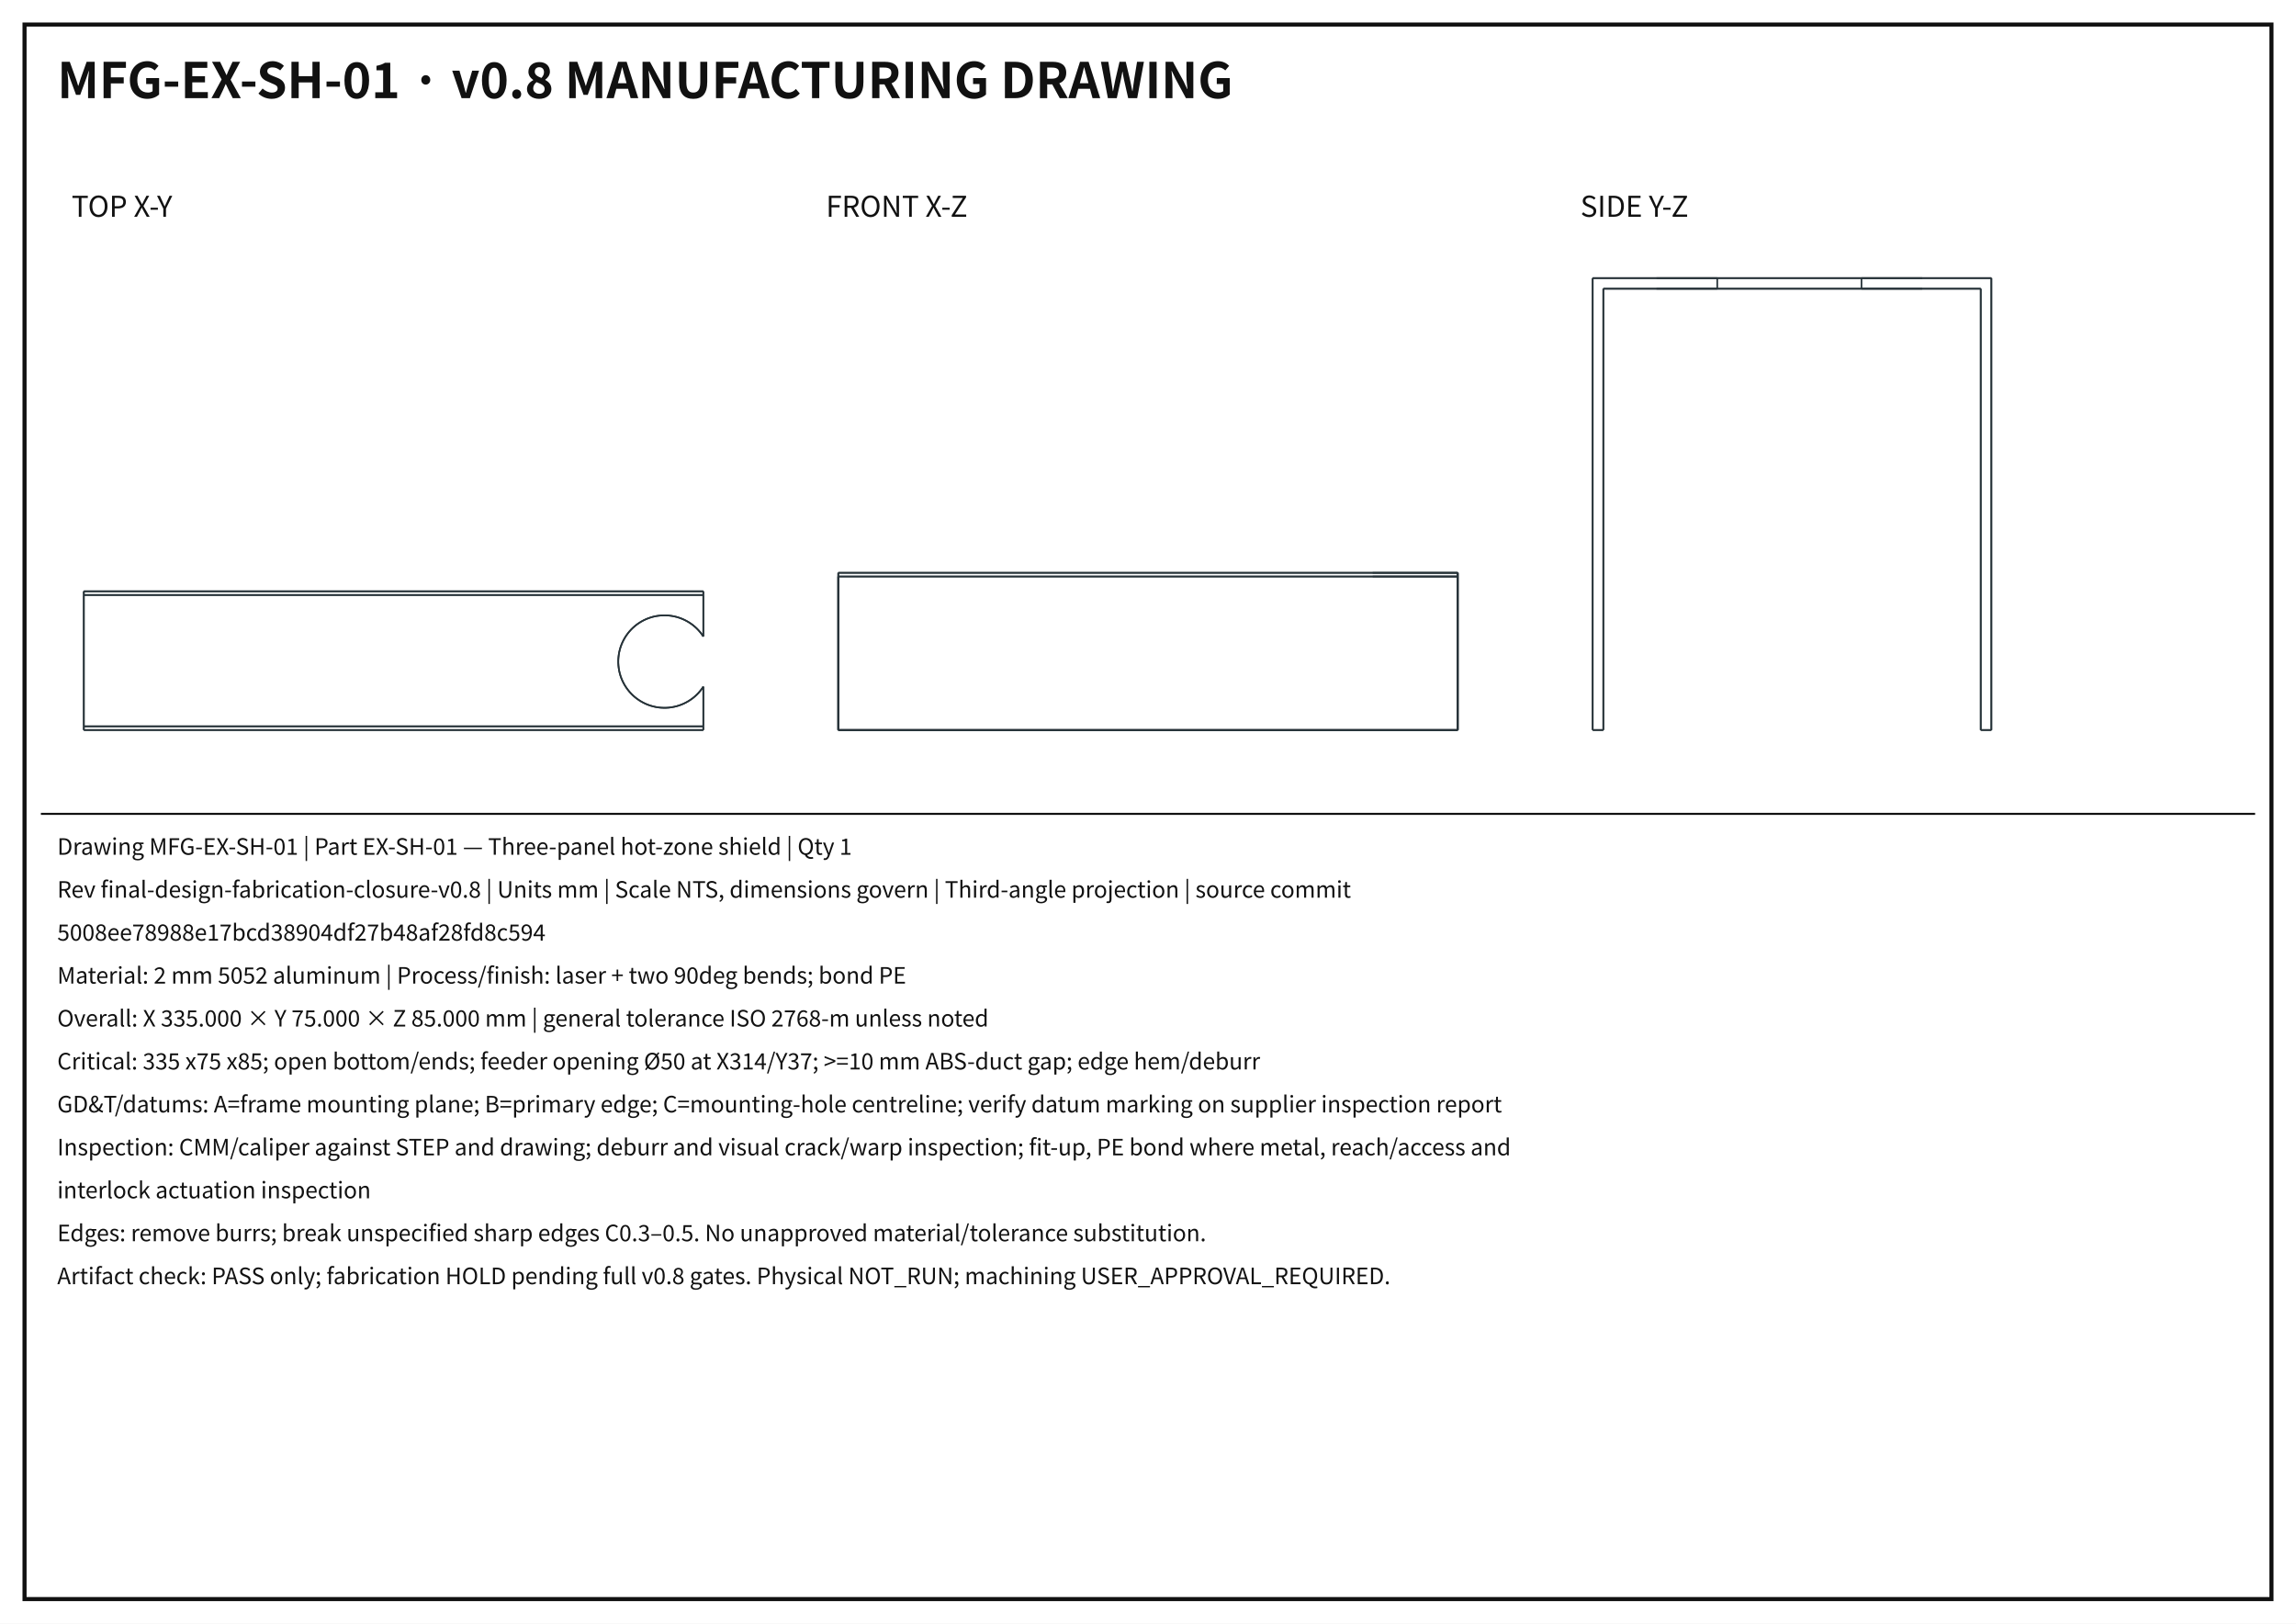
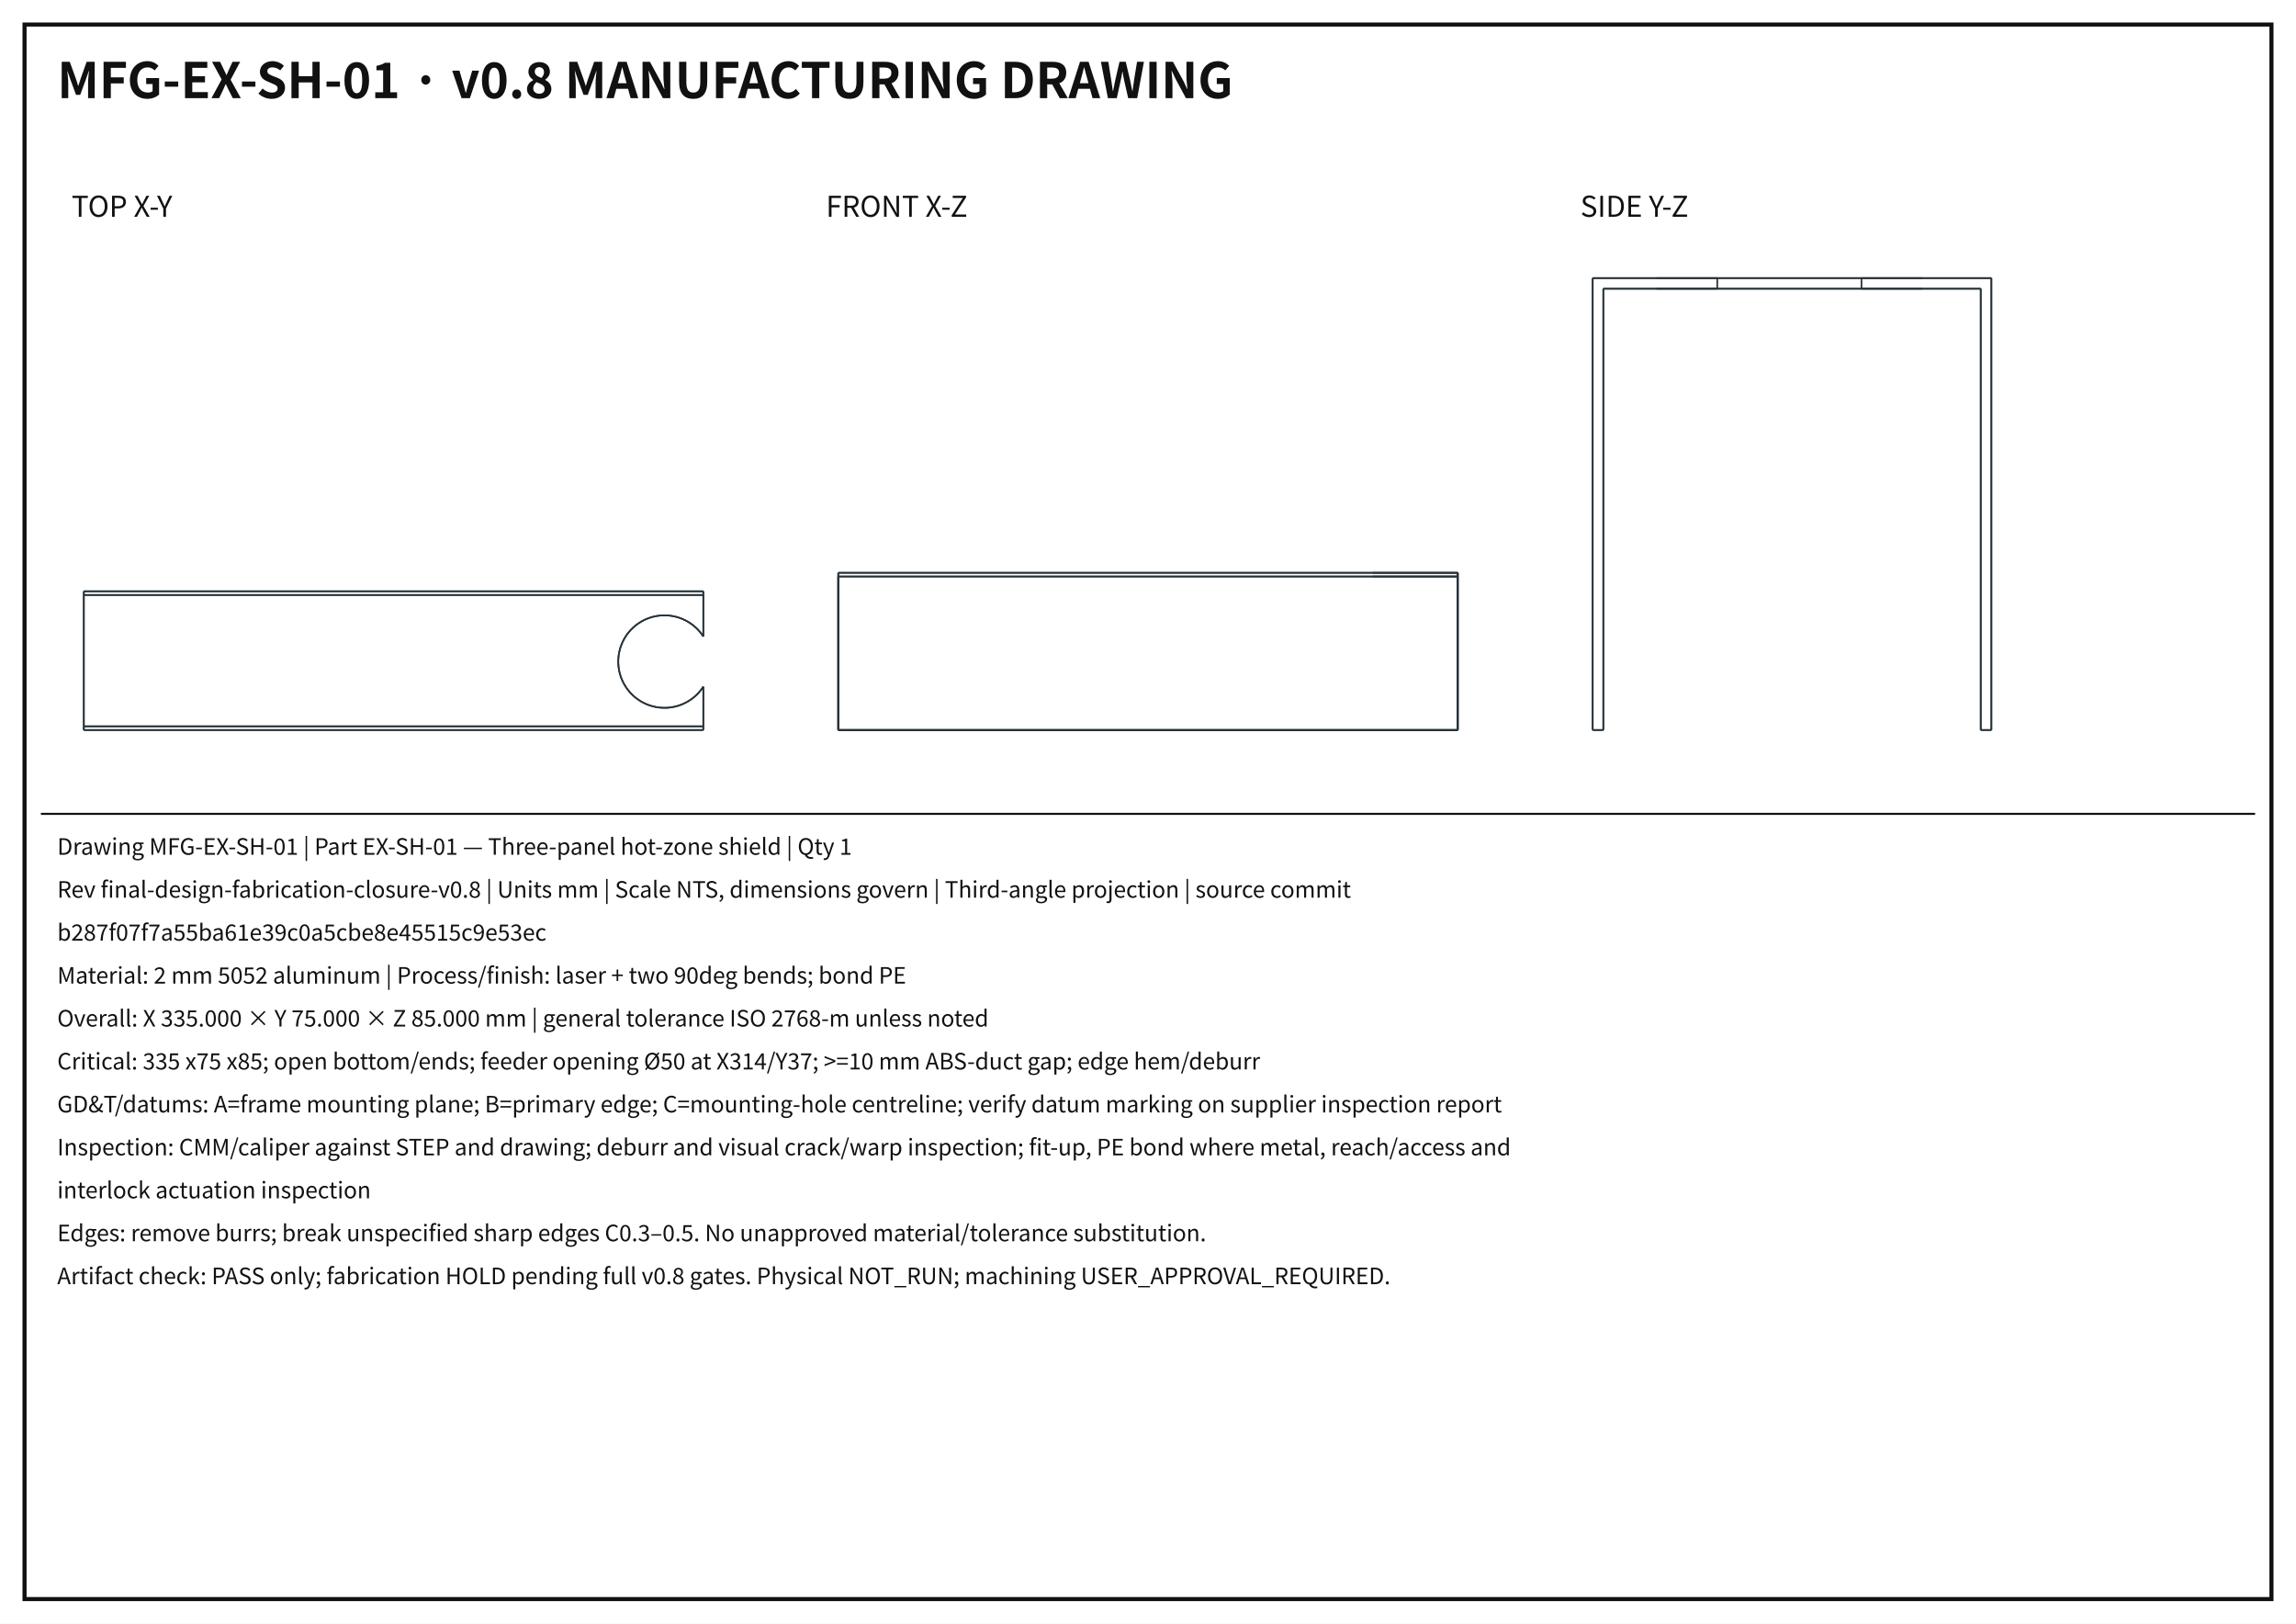
<svg xmlns="http://www.w3.org/2000/svg" width="1123" height="794" viewBox="0 0 1123 794">
  <rect width="1123" height="794" fill="white" />
  <rect x="12" y="12" width="1099" height="770" fill="none" stroke="#111" stroke-width="2" />
  <g font-family="Noto Sans CJK KR,sans-serif" fill="#111">
    <text x="28" y="48" font-size="24" font-weight="bold">MFG-EX-SH-01 · v0.8 MANUFACTURING DRAWING</text>
    <text x="35" y="106" font-size="14">TOP X-Y</text>
    <polyline points="344.00,355.19 344.00,355.19" fill="none" stroke="#263238" stroke-width="0.8" />
    <polyline points="41.00,355.19 344.00,355.19" fill="none" stroke="#263238" stroke-width="0.8" />
    <polyline points="41.00,355.19 41.00,355.19" fill="none" stroke="#263238" stroke-width="0.8" />
    <polyline points="41.00,355.19 344.00,355.19" fill="none" stroke="#263238" stroke-width="0.8" />
    <polyline points="344.00,357.00 344.00,357.00" fill="none" stroke="#263238" stroke-width="0.8" />
    <polyline points="344.00,357.00 344.00,355.19" fill="none" stroke="#263238" stroke-width="0.8" />
    <polyline points="344.00,355.19 344.00,335.80" fill="none" stroke="#263238" stroke-width="0.8" />
    <polyline points="344.00,335.80 344.00,335.80" fill="none" stroke="#263238" stroke-width="0.8" />
    <polyline points="344.00,357.00 344.00,335.80" fill="none" stroke="#263238" stroke-width="0.8" />
    <polyline points="41.00,355.19 41.00,290.97" fill="none" stroke="#263238" stroke-width="0.8" />
    <polyline points="344.00,311.27 343.28,310.21 342.50,309.20 341.66,308.24 340.77,307.32 339.83,306.46 338.85,305.65 337.81,304.90 336.74,304.21 335.63,303.58 334.49,303.01 333.32,302.51 332.12,302.07 330.90,301.70 329.66,301.41 328.40,301.18 327.13,301.02 325.86,300.94 324.58,300.93 323.31,300.99 322.04,301.12 320.78,301.32 319.53,301.59 318.30,301.94 317.10,302.35 315.91,302.83 314.76,303.38 313.64,303.99 312.56,304.66 311.51,305.39 310.51,306.18 309.55,307.03 308.65,307.92 307.79,308.87 306.99,309.87 306.25,310.90 305.57,311.98 304.95,313.10 304.39,314.25 303.90,315.42 303.47,316.63 303.12,317.85 302.83,319.10 302.62,320.35 302.48,321.62 302.40,322.90 302.40,324.17 302.48,325.45 302.62,326.71 302.83,327.97 303.12,329.22 303.47,330.44 303.90,331.65 304.39,332.82 304.95,333.97 305.57,335.09 306.25,336.16 306.99,337.20 307.79,338.20 308.65,339.14 309.55,340.04 310.51,340.89 311.51,341.68 312.56,342.41 313.64,343.08 314.76,343.69 315.91,344.24 317.10,344.72 318.30,345.13 319.53,345.47 320.78,345.75 322.04,345.95 323.31,346.08 324.58,346.14 325.86,346.13 327.13,346.05 328.40,345.89 329.66,345.66 330.90,345.37 332.12,345.00 333.32,344.56 334.49,344.06 335.63,343.49 336.74,342.86 337.81,342.17 338.85,341.42 339.83,340.61 340.77,339.74 341.66,338.83 342.50,337.86 343.28,336.86 344.00,335.80" fill="none" stroke="#263238" stroke-width="0.8" />
    <polyline points="344.00,311.27 344.00,290.97" fill="none" stroke="#263238" stroke-width="0.8" />
    <polyline points="41.00,290.97 344.00,290.97" fill="none" stroke="#263238" stroke-width="0.8" />
    <polyline points="41.00,357.00 41.00,357.00" fill="none" stroke="#263238" stroke-width="0.8" />
    <polyline points="41.00,357.00 41.00,289.16" fill="none" stroke="#263238" stroke-width="0.8" />
    <polyline points="41.00,289.16 41.00,289.16" fill="none" stroke="#263238" stroke-width="0.8" />
    <polyline points="41.00,290.97 41.00,289.16" fill="none" stroke="#263238" stroke-width="0.8" />
    <polyline points="41.00,290.97 41.00,290.97" fill="none" stroke="#263238" stroke-width="0.8" />
    <polyline points="41.00,357.00 41.00,355.19" fill="none" stroke="#263238" stroke-width="0.8" />
    <polyline points="41.00,357.00 344.00,357.00" fill="none" stroke="#263238" stroke-width="0.8" />
    <polyline points="41.00,357.00 344.00,357.00" fill="none" stroke="#263238" stroke-width="0.8" />
    <polyline points="344.00,311.27 343.28,310.21 342.50,309.20 341.66,308.24 340.77,307.32 339.83,306.46 338.85,305.65 337.81,304.90 336.74,304.21 335.63,303.58 334.49,303.01 333.32,302.51 332.12,302.07 330.90,301.70 329.66,301.41 328.40,301.18 327.13,301.02 325.86,300.94 324.58,300.93 323.31,300.99 322.04,301.12 320.78,301.32 319.53,301.59 318.30,301.94 317.10,302.35 315.91,302.83 314.76,303.38 313.64,303.99 312.56,304.66 311.51,305.39 310.51,306.18 309.55,307.03 308.65,307.92 307.79,308.87 306.99,309.87 306.25,310.90 305.57,311.98 304.95,313.10 304.39,314.25 303.90,315.42 303.47,316.63 303.12,317.85 302.83,319.10 302.62,320.35 302.48,321.62 302.40,322.90 302.40,324.17 302.48,325.45 302.62,326.71 302.83,327.97 303.12,329.22 303.47,330.44 303.90,331.65 304.39,332.82 304.95,333.97 305.57,335.09 306.25,336.16 306.99,337.20 307.79,338.20 308.65,339.14 309.55,340.04 310.51,340.89 311.51,341.68 312.56,342.41 313.64,343.08 314.76,343.69 315.91,344.24 317.10,344.72 318.30,345.13 319.53,345.47 320.78,345.75 322.04,345.95 323.31,346.08 324.58,346.14 325.86,346.13 327.13,346.05 328.40,345.89 329.66,345.66 330.90,345.37 332.12,345.00 333.32,344.56 334.49,344.06 335.63,343.49 336.74,342.86 337.81,342.17 338.85,341.42 339.83,340.61 340.77,339.74 341.66,338.83 342.50,337.86 343.28,336.86 344.00,335.80" fill="none" stroke="#263238" stroke-width="0.8" />
    <polyline points="344.00,311.27 344.00,289.16" fill="none" stroke="#263238" stroke-width="0.8" />
    <polyline points="41.00,289.16 344.00,289.16" fill="none" stroke="#263238" stroke-width="0.8" />
    <polyline points="344.00,311.27 344.00,311.27" fill="none" stroke="#263238" stroke-width="0.8" />
    <polyline points="344.00,290.97 344.00,290.97" fill="none" stroke="#263238" stroke-width="0.8" />
    <polyline points="41.00,290.97 344.00,290.97" fill="none" stroke="#263238" stroke-width="0.8" />
    <polyline points="344.00,290.97 344.00,289.16" fill="none" stroke="#263238" stroke-width="0.8" />
    <polyline points="344.00,289.16 344.00,289.16" fill="none" stroke="#263238" stroke-width="0.8" />
    <polyline points="41.00,289.16 344.00,289.16" fill="none" stroke="#263238" stroke-width="0.8" />
    <text x="404" y="106" font-size="14">FRONT X-Z</text>
    <polyline points="713.00,357.00 713.00,281.93" fill="none" stroke="#263238" stroke-width="0.8" />
    <polyline points="410.00,357.00 713.00,357.00" fill="none" stroke="#263238" stroke-width="0.8" />
    <polyline points="410.00,357.00 410.00,281.93" fill="none" stroke="#263238" stroke-width="0.8" />
    <polyline points="410.00,281.93 713.00,281.93" fill="none" stroke="#263238" stroke-width="0.8" />
    <polyline points="713.00,357.00 713.00,280.12" fill="none" stroke="#263238" stroke-width="0.8" />
    <polyline points="713.00,357.00 713.00,357.00" fill="none" stroke="#263238" stroke-width="0.8" />
    <polyline points="713.00,281.93 713.00,281.93" fill="none" stroke="#263238" stroke-width="0.8" />
    <polyline points="713.00,281.93 713.00,280.12" fill="none" stroke="#263238" stroke-width="0.8" />
    <polyline points="713.00,280.12 713.00,280.12" fill="none" stroke="#263238" stroke-width="0.8" />
    <polyline points="410.00,281.93 410.00,281.93" fill="none" stroke="#263238" stroke-width="0.8" />
    <polyline points="713.00,281.93 712.28,281.93 711.50,281.93 710.66,281.93 709.77,281.93 708.83,281.93 707.85,281.93 706.81,281.93 705.74,281.93 704.63,281.93 703.49,281.93 702.32,281.93 701.12,281.93 699.90,281.93 698.66,281.93 697.40,281.93 696.13,281.93 694.86,281.93 693.58,281.93 692.31,281.93 691.04,281.93 689.78,281.93 688.53,281.93 687.30,281.93 686.10,281.93 684.91,281.93 683.76,281.93 682.64,281.93 681.56,281.93 680.51,281.93 679.51,281.93 678.55,281.93 677.65,281.93 676.79,281.93 675.99,281.93 675.25,281.93 674.57,281.93 673.95,281.93 673.39,281.93 672.90,281.93 672.47,281.93 672.12,281.93 671.83,281.93 671.62,281.93 671.48,281.93 671.40,281.93 671.40,281.93 671.48,281.93 671.62,281.93 671.83,281.93 672.12,281.93 672.47,281.93 672.90,281.93 673.39,281.93 673.95,281.93 674.57,281.93 675.25,281.93 675.99,281.93 676.79,281.93 677.65,281.93 678.55,281.93 679.51,281.93 680.51,281.93 681.56,281.93 682.64,281.93 683.76,281.93 684.91,281.93 686.10,281.93 687.30,281.93 688.53,281.93 689.78,281.93 691.04,281.93 692.31,281.93 693.58,281.93 694.86,281.93 696.13,281.93 697.40,281.93 698.66,281.93 699.90,281.93 701.12,281.93 702.32,281.93 703.49,281.93 704.63,281.93 705.74,281.93 706.81,281.93 707.85,281.93 708.83,281.93 709.77,281.93 710.66,281.93 711.50,281.93 712.28,281.93 713.00,281.93" fill="none" stroke="#263238" stroke-width="0.8" />
    <polyline points="713.00,281.93 713.00,281.93" fill="none" stroke="#263238" stroke-width="0.8" />
    <polyline points="410.00,281.93 713.00,281.93" fill="none" stroke="#263238" stroke-width="0.8" />
    <polyline points="410.00,357.00 410.00,280.12" fill="none" stroke="#263238" stroke-width="0.8" />
    <polyline points="410.00,280.12 410.00,280.12" fill="none" stroke="#263238" stroke-width="0.8" />
    <polyline points="410.00,357.00 410.00,280.12" fill="none" stroke="#263238" stroke-width="0.8" />
    <polyline points="410.00,357.00 410.00,357.00" fill="none" stroke="#263238" stroke-width="0.8" />
    <polyline points="410.00,357.00 410.00,281.93" fill="none" stroke="#263238" stroke-width="0.8" />
    <polyline points="410.00,357.00 410.00,357.00" fill="none" stroke="#263238" stroke-width="0.8" />
    <polyline points="410.00,357.00 713.00,357.00" fill="none" stroke="#263238" stroke-width="0.8" />
    <polyline points="410.00,280.12 713.00,280.12" fill="none" stroke="#263238" stroke-width="0.8" />
    <polyline points="713.00,280.12 712.28,280.12 711.50,280.12 710.66,280.12 709.77,280.12 708.83,280.12 707.85,280.12 706.81,280.12 705.74,280.12 704.63,280.12 703.49,280.12 702.32,280.12 701.12,280.12 699.90,280.12 698.66,280.12 697.40,280.12 696.13,280.12 694.86,280.12 693.58,280.12 692.31,280.12 691.04,280.12 689.78,280.12 688.53,280.12 687.30,280.12 686.10,280.12 684.91,280.12 683.76,280.12 682.64,280.12 681.56,280.12 680.51,280.12 679.51,280.12 678.55,280.12 677.65,280.12 676.79,280.12 675.99,280.12 675.25,280.12 674.57,280.12 673.95,280.12 673.39,280.12 672.90,280.12 672.47,280.12 672.12,280.12 671.83,280.12 671.62,280.12 671.48,280.12 671.40,280.12 671.40,280.12 671.48,280.12 671.62,280.12 671.83,280.12 672.12,280.12 672.47,280.12 672.90,280.12 673.39,280.12 673.95,280.12 674.57,280.12 675.25,280.12 675.99,280.12 676.79,280.12 677.65,280.12 678.55,280.12 679.51,280.12 680.51,280.12 681.56,280.12 682.64,280.12 683.76,280.12 684.91,280.12 686.10,280.12 687.30,280.12 688.53,280.12 689.78,280.12 691.04,280.12 692.31,280.12 693.58,280.12 694.86,280.12 696.13,280.12 697.40,280.12 698.66,280.12 699.90,280.12 701.12,280.12 702.32,280.12 703.49,280.12 704.63,280.12 705.74,280.12 706.81,280.12 707.85,280.12 708.83,280.12 709.77,280.12 710.66,280.12 711.50,280.12 712.28,280.12 713.00,280.12" fill="none" stroke="#263238" stroke-width="0.8" />
    <polyline points="713.00,280.12 713.00,280.12" fill="none" stroke="#263238" stroke-width="0.8" />
    <polyline points="410.00,280.12 713.00,280.12" fill="none" stroke="#263238" stroke-width="0.8" />
    <polyline points="713.00,281.93 713.00,280.12" fill="none" stroke="#263238" stroke-width="0.8" />
    <polyline points="713.00,357.00 713.00,281.93" fill="none" stroke="#263238" stroke-width="0.8" />
    <polyline points="410.00,357.00 713.00,357.00" fill="none" stroke="#263238" stroke-width="0.8" />
    <polyline points="713.00,357.00 713.00,357.00" fill="none" stroke="#263238" stroke-width="0.8" />
    <polyline points="713.00,357.00 713.00,280.12" fill="none" stroke="#263238" stroke-width="0.8" />
    <polyline points="410.00,357.00 713.00,357.00" fill="none" stroke="#263238" stroke-width="0.8" />
    <text x="773" y="106" font-size="14">SIDE Y-Z</text>
    <polyline points="784.20,357.00 784.20,141.20" fill="none" stroke="#263238" stroke-width="0.8" />
    <polyline points="784.20,357.00 784.20,357.00" fill="none" stroke="#263238" stroke-width="0.8" />
    <polyline points="784.20,357.00 784.20,141.20" fill="none" stroke="#263238" stroke-width="0.8" />
    <polyline points="784.20,141.20 784.20,141.20" fill="none" stroke="#263238" stroke-width="0.8" />
    <polyline points="779.00,357.00 779.00,136.00" fill="none" stroke="#263238" stroke-width="0.8" />
    <polyline points="779.00,357.00 784.20,357.00" fill="none" stroke="#263238" stroke-width="0.8" />
    <polyline points="784.20,141.20 839.93,141.20" fill="none" stroke="#263238" stroke-width="0.8" />
    <polyline points="839.93,141.20 839.93,136.00" fill="none" stroke="#263238" stroke-width="0.8" />
    <polyline points="779.00,136.00 839.93,136.00" fill="none" stroke="#263238" stroke-width="0.8" />
    <polyline points="784.20,141.20 968.80,141.20" fill="none" stroke="#263238" stroke-width="0.8" />
    <polyline points="910.47,141.20 913.49,141.20 916.39,141.20 919.16,141.20 921.80,141.20 924.28,141.20 926.60,141.20 928.77,141.20 930.76,141.20 932.57,141.20 934.20,141.20 935.65,141.20 936.90,141.20 937.96,141.20 938.81,141.20 939.46,141.20 939.91,141.20 940.15,141.20 940.19,141.20 940.02,141.20 939.64,141.20 939.05,141.20 938.27,141.20 937.28,141.20 936.09,141.20 934.72,141.20 933.15,141.20 931.39,141.20 929.46,141.20 927.36,141.20 925.08,141.20 922.65,141.20 920.07,141.20 917.35,141.20 914.49,141.20 911.51,141.20 908.41,141.20 905.20,141.20 901.90,141.20 898.52,141.20 895.06,141.20 891.53,141.20 887.96,141.20 884.34,141.20 880.70,141.20 877.03,141.20 873.37,141.20 869.70,141.20 866.06,141.20 862.44,141.20 858.87,141.20 855.34,141.20 851.88,141.20 848.50,141.20 845.20,141.20 841.99,141.20 838.89,141.20 835.91,141.20 833.05,141.20 830.33,141.20 827.75,141.20 825.32,141.20 823.04,141.20 820.94,141.20 819.01,141.20 817.25,141.20 815.68,141.20 814.31,141.20 813.12,141.20 812.13,141.20 811.35,141.20 810.76,141.20 810.38,141.20 810.21,141.20 810.25,141.20 810.49,141.20 810.94,141.20 811.59,141.20 812.44,141.20 813.50,141.20 814.75,141.20 816.20,141.20 817.83,141.20 819.64,141.20 821.63,141.20 823.80,141.20 826.12,141.20 828.60,141.20 831.24,141.20 834.01,141.20 836.91,141.20 839.93,141.20" fill="none" stroke="#263238" stroke-width="0.8" />
    <polyline points="910.47,141.20 968.80,141.20" fill="none" stroke="#263238" stroke-width="0.8" />
    <polyline points="968.80,141.20 968.80,141.20" fill="none" stroke="#263238" stroke-width="0.8" />
    <polyline points="779.00,357.00 779.00,136.00" fill="none" stroke="#263238" stroke-width="0.8" />
    <polyline points="779.00,136.00 974.00,136.00" fill="none" stroke="#263238" stroke-width="0.8" />
    <polyline points="974.00,357.00 974.00,136.00" fill="none" stroke="#263238" stroke-width="0.8" />
    <polyline points="968.80,357.00 974.00,357.00" fill="none" stroke="#263238" stroke-width="0.8" />
    <polyline points="968.80,357.00 968.80,141.20" fill="none" stroke="#263238" stroke-width="0.8" />
    <polyline points="779.00,357.00 784.20,357.00" fill="none" stroke="#263238" stroke-width="0.8" />
    <polyline points="779.00,357.00 779.00,357.00" fill="none" stroke="#263238" stroke-width="0.8" />
    <polyline points="779.00,136.00 779.00,136.00" fill="none" stroke="#263238" stroke-width="0.8" />
    <polyline points="910.47,136.00 913.49,136.00 916.39,136.00 919.16,136.00 921.80,136.00 924.28,136.00 926.60,136.00 928.77,136.00 930.76,136.00 932.57,136.00 934.20,136.00 935.65,136.00 936.90,136.00 937.96,136.00 938.81,136.00 939.46,136.00 939.91,136.00 940.15,136.00 940.19,136.00 940.02,136.00 939.64,136.00 939.05,136.00 938.27,136.00 937.28,136.00 936.09,136.00 934.72,136.00 933.15,136.00 931.39,136.00 929.46,136.00 927.36,136.00 925.08,136.00 922.65,136.00 920.07,136.00 917.35,136.00 914.49,136.00 911.51,136.00 908.41,136.00 905.20,136.00 901.90,136.00 898.52,136.00 895.06,136.00 891.53,136.00 887.96,136.00 884.34,136.00 880.70,136.00 877.03,136.00 873.37,136.00 869.70,136.00 866.06,136.00 862.44,136.00 858.87,136.00 855.34,136.00 851.88,136.00 848.50,136.00 845.20,136.00 841.99,136.00 838.89,136.00 835.91,136.00 833.05,136.00 830.33,136.00 827.75,136.00 825.32,136.00 823.04,136.00 820.94,136.00 819.01,136.00 817.25,136.00 815.68,136.00 814.31,136.00 813.12,136.00 812.13,136.00 811.35,136.00 810.76,136.00 810.38,136.00 810.21,136.00 810.25,136.00 810.49,136.00 810.94,136.00 811.59,136.00 812.44,136.00 813.50,136.00 814.75,136.00 816.20,136.00 817.83,136.00 819.64,136.00 821.63,136.00 823.80,136.00 826.12,136.00 828.60,136.00 831.24,136.00 834.01,136.00 836.91,136.00 839.93,136.00" fill="none" stroke="#263238" stroke-width="0.8" />
    <polyline points="910.47,136.00 974.00,136.00" fill="none" stroke="#263238" stroke-width="0.8" />
    <polyline points="974.00,136.00 974.00,136.00" fill="none" stroke="#263238" stroke-width="0.8" />
    <polyline points="910.47,141.20 910.47,136.00" fill="none" stroke="#263238" stroke-width="0.8" />
    <polyline points="968.80,357.00 968.80,141.20" fill="none" stroke="#263238" stroke-width="0.8" />
    <polyline points="968.80,357.00 968.80,357.00" fill="none" stroke="#263238" stroke-width="0.8" />
    <polyline points="968.80,357.00 974.00,357.00" fill="none" stroke="#263238" stroke-width="0.8" />
    <polyline points="974.00,357.00 974.00,136.00" fill="none" stroke="#263238" stroke-width="0.8" />
    <polyline points="974.00,357.00 974.00,357.00" fill="none" stroke="#263238" stroke-width="0.8" />
    <line x1="20" y1="398" x2="1103" y2="398" stroke="#111" />
    <text x="28" y="418" font-size="11">Drawing MFG-EX-SH-01 | Part EX-SH-01 — Three-panel hot-zone shield | Qty 1</text>
    <text x="28" y="439" font-size="11">Rev final-design-fabrication-closure-v0.8 | Units mm | Scale NTS, dimensions govern | Third-angle projection | source commit</text>
-     <text x="28" y="460" font-size="11">5008ee78988e17bcd38904df27b48af28fd8c594</text>
+     <text x="28" y="460" font-size="11">b287f07f7a55ba61e39c0a5cbe8e45515c9e53ec</text>
    <text x="28" y="481" font-size="11">Material: 2 mm 5052 aluminum | Process/finish: laser + two 90deg bends; bond PE</text>
    <text x="28" y="502" font-size="11">Overall: X 335.000 × Y 75.000 × Z 85.000 mm | general tolerance ISO 2768-m unless noted</text>
    <text x="28" y="523" font-size="11">Critical: 335 x75 x85; open bottom/ends; feeder opening Ø50 at X314/Y37; &gt;=10 mm ABS-duct gap; edge hem/deburr</text>
    <text x="28" y="544" font-size="11">GD&amp;T/datums: A=frame mounting plane; B=primary edge; C=mounting-hole centreline; verify datum marking on supplier inspection report</text>
    <text x="28" y="565" font-size="11">Inspection: CMM/caliper against STEP and drawing; deburr and visual crack/warp inspection; fit-up, PE bond where metal, reach/access and</text>
    <text x="28" y="586" font-size="11">interlock actuation inspection</text>
    <text x="28" y="607" font-size="11">Edges: remove burrs; break unspecified sharp edges C0.3–0.5. No unapproved material/tolerance substitution.</text>
    <text x="28" y="628" font-size="11">Artifact check: PASS only; fabrication HOLD pending full v0.8 gates. Physical NOT_RUN; machining USER_APPROVAL_REQUIRED.</text>
  </g>
</svg>
